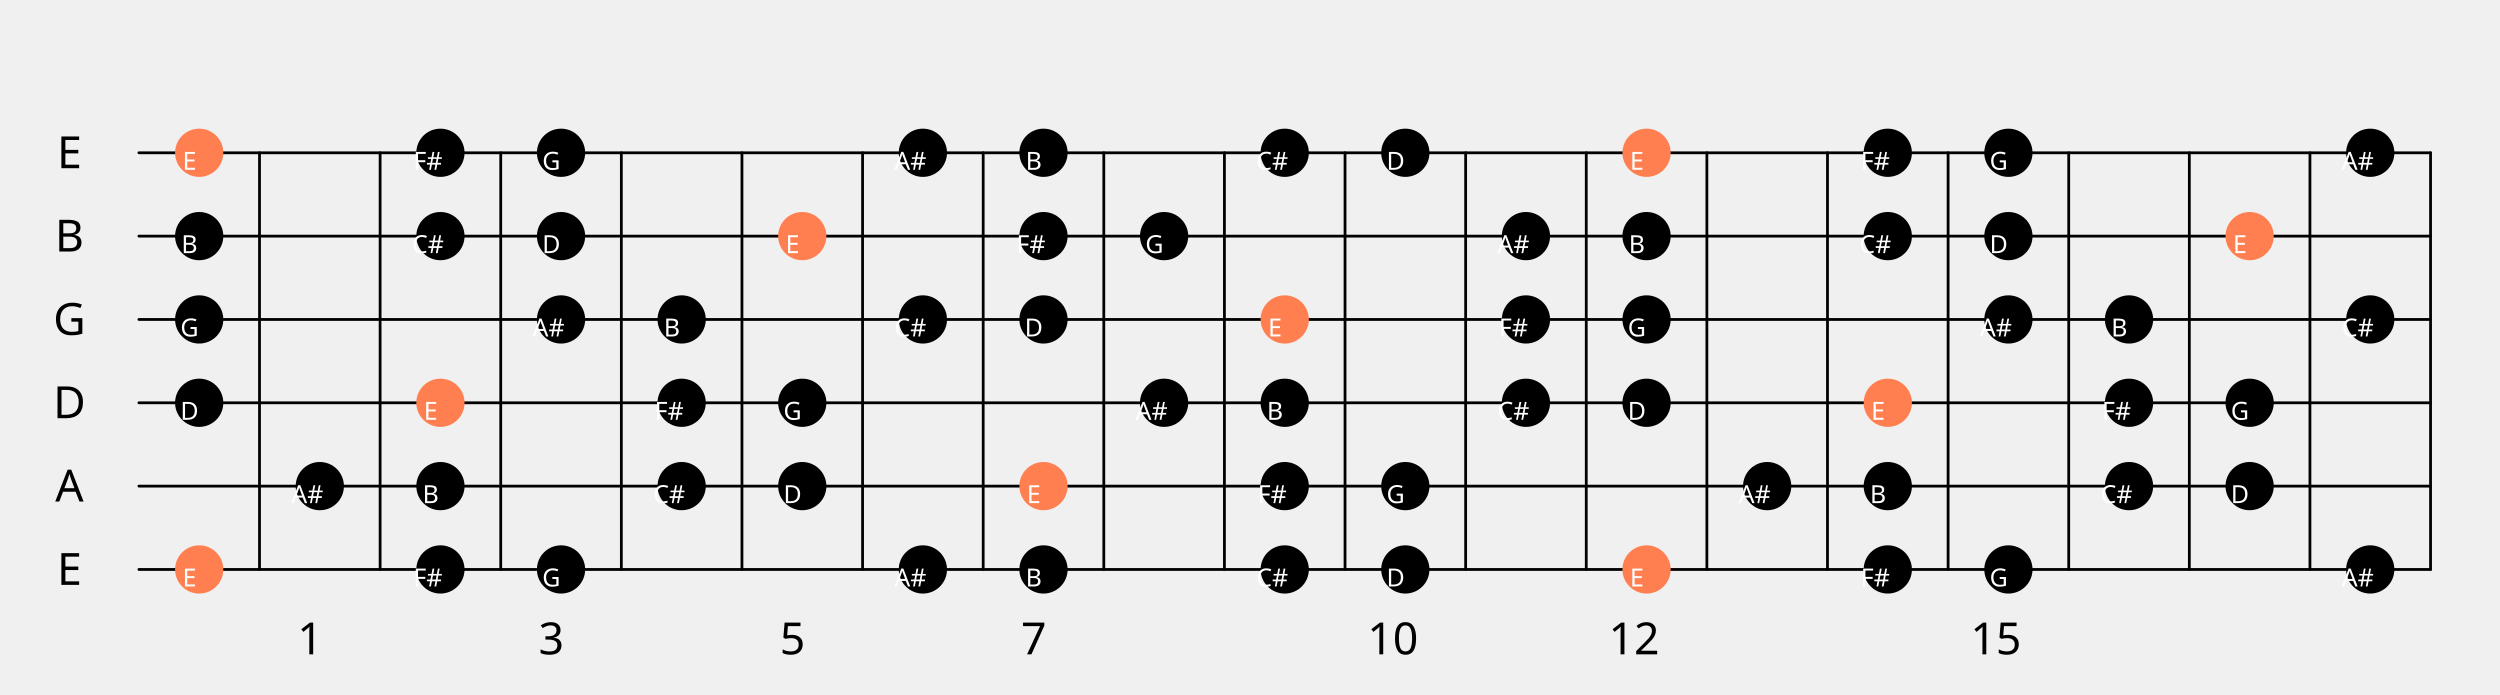
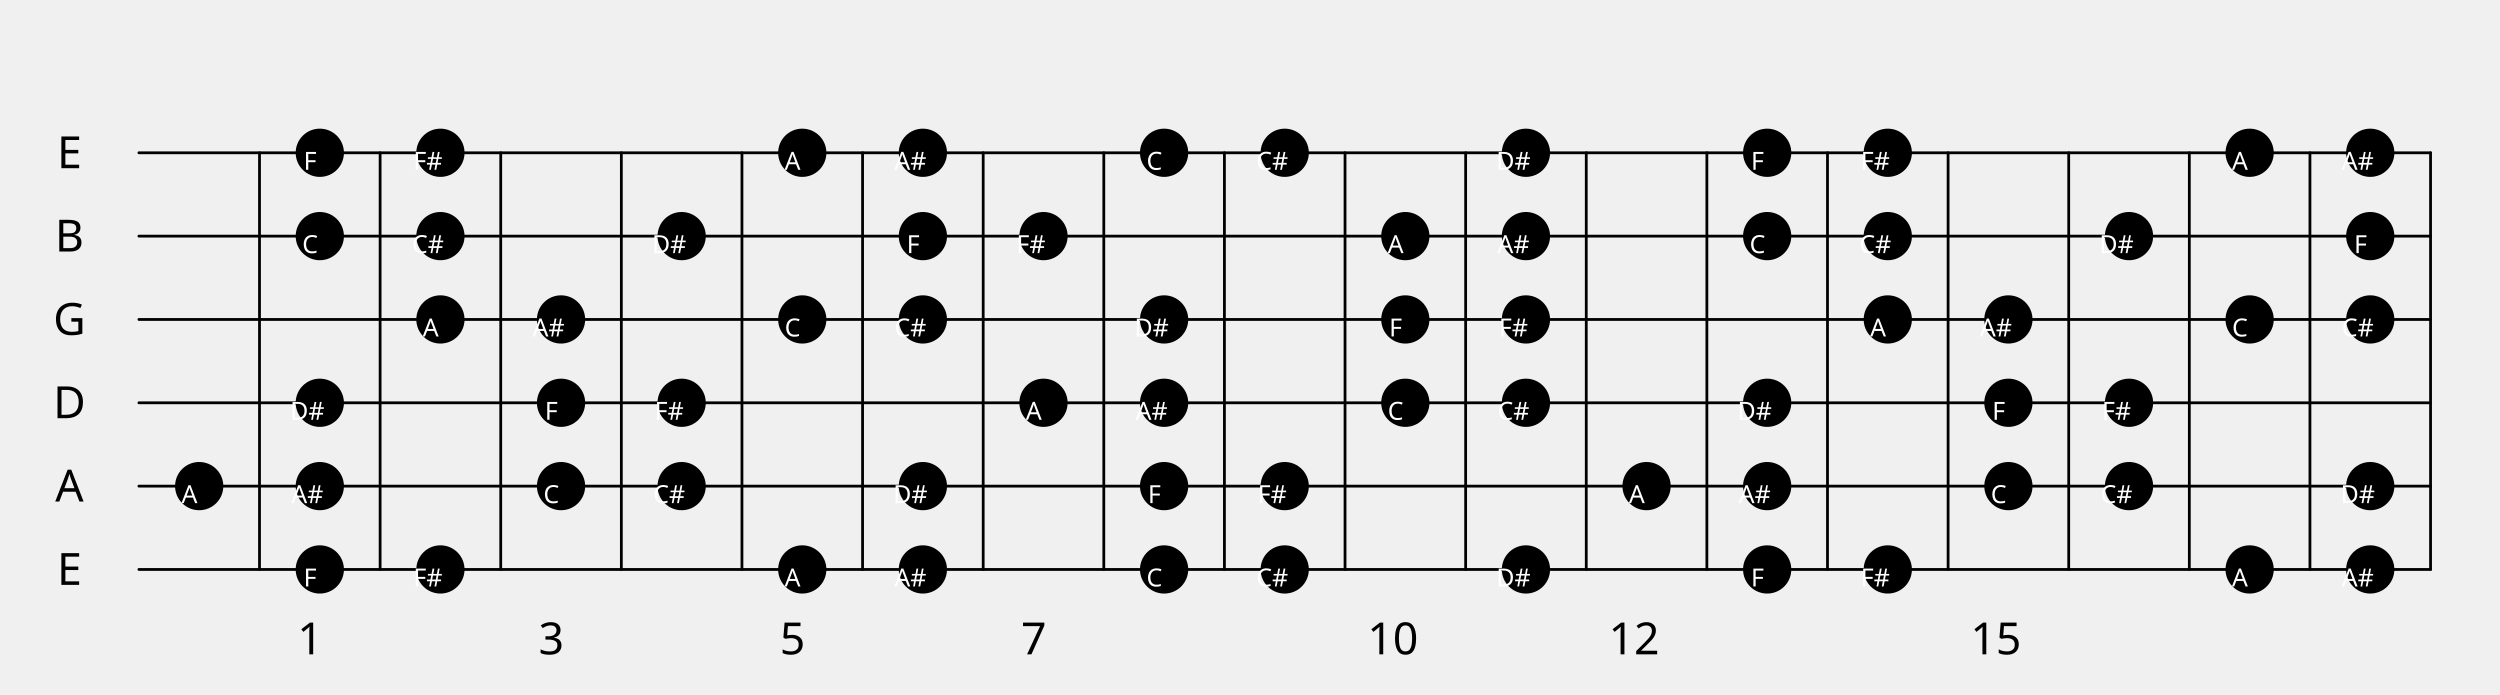
<svg xmlns="http://www.w3.org/2000/svg" class="chord-chart" font-size="16" height="250" preserveAspectRatio="xMidYMid mee    t" style="background: white;" viewBox="0 0 900 250" width="900">
  <g class="grid" style="background: white; stroke: black; stroke-linecap: round;">
    <path class="grid" d="M50,55 h825,0 M50,85 h825,0 M50,115 h825,0 M50,145 h825,0 M50,175 h825,0 M50,205 h825,0" />
    <path class="grid" d="M93.421,55 v150,0 M136.842,55 v150,0 M180.263,55 v150,0 M223.684,55 v150,0 M267.105,55 v150,0 M310.526,55 v150,0 M353.947,55 v150,0 M397.368,55 v150,0 M440.789,55 v150,0 M484.211,55 v150,0 M527.632,55 v150,0 M571.053,55 v150,0 M614.474,55 v150,0 M657.895,55 v150,0 M701.316,55 v150,0 M744.737,55 v150,0 M788.158,55 v150,0 M831.579,55 v150,0 M875,55 v150,0" />
  </g>
  <g class="text" style="font-family: Verdana; fill: black" text-anchor="middle">
    <text class="header" dominant-baseline="middle" style="font-family: Verdana; fill: black" x="111.632" y="230">
1
</text>
    <text class="header" dominant-baseline="middle" style="font-family: Verdana; fill: black" x="198.474" y="230">
3
</text>
    <text class="header" dominant-baseline="middle" style="font-family: Verdana; fill: black" x="285.316" y="230">
5
</text>
    <text class="header" dominant-baseline="middle" style="font-family: Verdana; fill: black" x="372.158" y="230">
7
</text>
    <text class="header" dominant-baseline="middle" dx="-1" style="font-family: Verdana; fill: black" x="502.421" y="230">
10
</text>
    <text class="header" dominant-baseline="middle" dx="-1" style="font-family: Verdana; fill: black" x="589.263" y="230">
12
</text>
    <text class="header" dominant-baseline="middle" dx="-1" style="font-family: Verdana; fill: black" x="719.526" y="230">
15
</text>
  </g>
-   <g class="circle_tonic" fill="coral">
-     <circle cx="71.711" cy="205" r="8.684" />
-     <circle cx="592.763" cy="205" r="8.684" />
-     <circle cx="375.658" cy="175" r="8.684" />
-     <circle cx="158.553" cy="145" r="8.684" />
-     <circle cx="679.605" cy="145" r="8.684" />
-     <circle cx="462.5" cy="115" r="8.684" />
-     <circle cx="288.816" cy="85" r="8.684" />
-     <circle cx="809.868" cy="85" r="8.684" />
-     <circle cx="71.711" cy="55" r="8.684" />
-     <circle cx="592.763" cy="55" r="8.684" />
-   </g>
+   <g class="circle_tonic" fill="coral" />
  <g class="circle_in_scale" fill="black">
+     <circle cx="115.132" cy="205" r="8.684" />
    <circle cx="158.553" cy="205" r="8.684" />
-     <circle cx="201.974" cy="205" r="8.684" />
+     <circle cx="288.816" cy="205" r="8.684" />
    <circle cx="332.237" cy="205" r="8.684" />
-     <circle cx="375.658" cy="205" r="8.684" />
+     <circle cx="419.079" cy="205" r="8.684" />
    <circle cx="462.5" cy="205" r="8.684" />
-     <circle cx="505.921" cy="205" r="8.684" />
+     <circle cx="549.342" cy="205" r="8.684" />
+     <circle cx="636.184" cy="205" r="8.684" />
    <circle cx="679.605" cy="205" r="8.684" />
-     <circle cx="723.026" cy="205" r="8.684" />
+     <circle cx="809.868" cy="205" r="8.684" />
    <circle cx="853.289" cy="205" r="8.684" />
+     <circle cx="71.711" cy="175" r="8.684" />
    <circle cx="115.132" cy="175" r="8.684" />
-     <circle cx="158.553" cy="175" r="8.684" />
+     <circle cx="201.974" cy="175" r="8.684" />
    <circle cx="245.395" cy="175" r="8.684" />
-     <circle cx="288.816" cy="175" r="8.684" />
+     <circle cx="332.237" cy="175" r="8.684" />
+     <circle cx="419.079" cy="175" r="8.684" />
    <circle cx="462.5" cy="175" r="8.684" />
-     <circle cx="505.921" cy="175" r="8.684" />
+     <circle cx="592.763" cy="175" r="8.684" />
    <circle cx="636.184" cy="175" r="8.684" />
-     <circle cx="679.605" cy="175" r="8.684" />
+     <circle cx="723.026" cy="175" r="8.684" />
    <circle cx="766.447" cy="175" r="8.684" />
-     <circle cx="809.868" cy="175" r="8.684" />
-     <circle cx="71.711" cy="145" r="8.684" />
+     <circle cx="853.289" cy="175" r="8.684" />
+     <circle cx="115.132" cy="145" r="8.684" />
+     <circle cx="201.974" cy="145" r="8.684" />
    <circle cx="245.395" cy="145" r="8.684" />
-     <circle cx="288.816" cy="145" r="8.684" />
+     <circle cx="375.658" cy="145" r="8.684" />
    <circle cx="419.079" cy="145" r="8.684" />
-     <circle cx="462.5" cy="145" r="8.684" />
+     <circle cx="505.921" cy="145" r="8.684" />
    <circle cx="549.342" cy="145" r="8.684" />
-     <circle cx="592.763" cy="145" r="8.684" />
+     <circle cx="636.184" cy="145" r="8.684" />
+     <circle cx="723.026" cy="145" r="8.684" />
    <circle cx="766.447" cy="145" r="8.684" />
-     <circle cx="809.868" cy="145" r="8.684" />
-     <circle cx="71.711" cy="115" r="8.684" />
+     <circle cx="158.553" cy="115" r="8.684" />
    <circle cx="201.974" cy="115" r="8.684" />
-     <circle cx="245.395" cy="115" r="8.684" />
+     <circle cx="288.816" cy="115" r="8.684" />
    <circle cx="332.237" cy="115" r="8.684" />
-     <circle cx="375.658" cy="115" r="8.684" />
+     <circle cx="419.079" cy="115" r="8.684" />
+     <circle cx="505.921" cy="115" r="8.684" />
    <circle cx="549.342" cy="115" r="8.684" />
-     <circle cx="592.763" cy="115" r="8.684" />
+     <circle cx="679.605" cy="115" r="8.684" />
    <circle cx="723.026" cy="115" r="8.684" />
-     <circle cx="766.447" cy="115" r="8.684" />
+     <circle cx="809.868" cy="115" r="8.684" />
    <circle cx="853.289" cy="115" r="8.684" />
-     <circle cx="71.711" cy="85" r="8.684" />
+     <circle cx="115.132" cy="85" r="8.684" />
    <circle cx="158.553" cy="85" r="8.684" />
-     <circle cx="201.974" cy="85" r="8.684" />
+     <circle cx="245.395" cy="85" r="8.684" />
+     <circle cx="332.237" cy="85" r="8.684" />
    <circle cx="375.658" cy="85" r="8.684" />
-     <circle cx="419.079" cy="85" r="8.684" />
+     <circle cx="505.921" cy="85" r="8.684" />
    <circle cx="549.342" cy="85" r="8.684" />
-     <circle cx="592.763" cy="85" r="8.684" />
+     <circle cx="636.184" cy="85" r="8.684" />
    <circle cx="679.605" cy="85" r="8.684" />
-     <circle cx="723.026" cy="85" r="8.684" />
+     <circle cx="766.447" cy="85" r="8.684" />
+     <circle cx="853.289" cy="85" r="8.684" />
+     <circle cx="115.132" cy="55" r="8.684" />
    <circle cx="158.553" cy="55" r="8.684" />
-     <circle cx="201.974" cy="55" r="8.684" />
+     <circle cx="288.816" cy="55" r="8.684" />
    <circle cx="332.237" cy="55" r="8.684" />
-     <circle cx="375.658" cy="55" r="8.684" />
+     <circle cx="419.079" cy="55" r="8.684" />
    <circle cx="462.5" cy="55" r="8.684" />
-     <circle cx="505.921" cy="55" r="8.684" />
+     <circle cx="549.342" cy="55" r="8.684" />
+     <circle cx="636.184" cy="55" r="8.684" />
    <circle cx="679.605" cy="55" r="8.684" />
-     <circle cx="723.026" cy="55" r="8.684" />
+     <circle cx="809.868" cy="55" r="8.684" />
    <circle cx="853.289" cy="55" r="8.684" />
  </g>
  <g class="text_circle" fill="white" font-size="9" style="font-family: Verdana;" text-anchor="middle">
-     <text dominant-baseline="middle" style="font-family: Verdana; fill: white" x="68.211" y="208">
- E
+     <text dominant-baseline="middle" style="font-family: Verdana; fill: white" x="111.632" y="208">
+ F
</text>
    <text dominant-baseline="middle" dx="-1" style="font-family: Verdana; fill: white" x="155.053" y="208">
F#
</text>
-     <text dominant-baseline="middle" style="font-family: Verdana; fill: white" x="198.474" y="208">
- G
+     <text dominant-baseline="middle" style="font-family: Verdana; fill: white" x="285.316" y="208">
+ A
</text>
    <text dominant-baseline="middle" dx="-1" style="font-family: Verdana; fill: white" x="328.737" y="208">
A#
</text>
-     <text dominant-baseline="middle" style="font-family: Verdana; fill: white" x="372.158" y="208">
- B
+     <text dominant-baseline="middle" style="font-family: Verdana; fill: white" x="415.579" y="208">
+ C
</text>
    <text dominant-baseline="middle" dx="-1" style="font-family: Verdana; fill: white" x="459" y="208">
C#
</text>
-     <text dominant-baseline="middle" style="font-family: Verdana; fill: white" x="502.421" y="208">
- D
- </text>
-     <text dominant-baseline="middle" style="font-family: Verdana; fill: white" x="589.263" y="208">
- E
+     <text dominant-baseline="middle" dx="-1" style="font-family: Verdana; fill: white" x="545.842" y="208">
+ D#
+ </text>
+     <text dominant-baseline="middle" style="font-family: Verdana; fill: white" x="632.684" y="208">
+ F
</text>
    <text dominant-baseline="middle" dx="-1" style="font-family: Verdana; fill: white" x="676.105" y="208">
F#
</text>
-     <text dominant-baseline="middle" style="font-family: Verdana; fill: white" x="719.526" y="208">
- G
+     <text dominant-baseline="middle" style="font-family: Verdana; fill: white" x="806.368" y="208">
+ A
</text>
    <text dominant-baseline="middle" dx="-1" style="font-family: Verdana; fill: white" x="849.789" y="208">
A#
</text>
+     <text dominant-baseline="middle" style="font-family: Verdana; fill: white" x="68.211" y="178">
+ A
+ </text>
    <text dominant-baseline="middle" dx="-1" style="font-family: Verdana; fill: white" x="111.632" y="178">
A#
</text>
-     <text dominant-baseline="middle" style="font-family: Verdana; fill: white" x="155.053" y="178">
- B
+     <text dominant-baseline="middle" style="font-family: Verdana; fill: white" x="198.474" y="178">
+ C
</text>
    <text dominant-baseline="middle" dx="-1" style="font-family: Verdana; fill: white" x="241.895" y="178">
C#
</text>
-     <text dominant-baseline="middle" style="font-family: Verdana; fill: white" x="285.316" y="178">
- D
- </text>
-     <text dominant-baseline="middle" style="font-family: Verdana; fill: white" x="372.158" y="178">
- E
+     <text dominant-baseline="middle" dx="-1" style="font-family: Verdana; fill: white" x="328.737" y="178">
+ D#
+ </text>
+     <text dominant-baseline="middle" style="font-family: Verdana; fill: white" x="415.579" y="178">
+ F
</text>
    <text dominant-baseline="middle" dx="-1" style="font-family: Verdana; fill: white" x="459" y="178">
F#
</text>
-     <text dominant-baseline="middle" style="font-family: Verdana; fill: white" x="502.421" y="178">
- G
+     <text dominant-baseline="middle" style="font-family: Verdana; fill: white" x="589.263" y="178">
+ A
</text>
    <text dominant-baseline="middle" dx="-1" style="font-family: Verdana; fill: white" x="632.684" y="178">
A#
</text>
-     <text dominant-baseline="middle" style="font-family: Verdana; fill: white" x="676.105" y="178">
- B
+     <text dominant-baseline="middle" style="font-family: Verdana; fill: white" x="719.526" y="178">
+ C
</text>
    <text dominant-baseline="middle" dx="-1" style="font-family: Verdana; fill: white" x="762.947" y="178">
C#
</text>
-     <text dominant-baseline="middle" style="font-family: Verdana; fill: white" x="806.368" y="178">
- D
- </text>
-     <text dominant-baseline="middle" style="font-family: Verdana; fill: white" x="68.211" y="148">
- D
- </text>
-     <text dominant-baseline="middle" style="font-family: Verdana; fill: white" x="155.053" y="148">
- E
+     <text dominant-baseline="middle" dx="-1" style="font-family: Verdana; fill: white" x="849.789" y="178">
+ D#
+ </text>
+     <text dominant-baseline="middle" dx="-1" style="font-family: Verdana; fill: white" x="111.632" y="148">
+ D#
+ </text>
+     <text dominant-baseline="middle" style="font-family: Verdana; fill: white" x="198.474" y="148">
+ F
</text>
    <text dominant-baseline="middle" dx="-1" style="font-family: Verdana; fill: white" x="241.895" y="148">
F#
</text>
-     <text dominant-baseline="middle" style="font-family: Verdana; fill: white" x="285.316" y="148">
- G
+     <text dominant-baseline="middle" style="font-family: Verdana; fill: white" x="372.158" y="148">
+ A
</text>
    <text dominant-baseline="middle" dx="-1" style="font-family: Verdana; fill: white" x="415.579" y="148">
A#
</text>
-     <text dominant-baseline="middle" style="font-family: Verdana; fill: white" x="459" y="148">
- B
+     <text dominant-baseline="middle" style="font-family: Verdana; fill: white" x="502.421" y="148">
+ C
</text>
    <text dominant-baseline="middle" dx="-1" style="font-family: Verdana; fill: white" x="545.842" y="148">
C#
</text>
-     <text dominant-baseline="middle" style="font-family: Verdana; fill: white" x="589.263" y="148">
- D
- </text>
-     <text dominant-baseline="middle" style="font-family: Verdana; fill: white" x="676.105" y="148">
- E
+     <text dominant-baseline="middle" dx="-1" style="font-family: Verdana; fill: white" x="632.684" y="148">
+ D#
+ </text>
+     <text dominant-baseline="middle" style="font-family: Verdana; fill: white" x="719.526" y="148">
+ F
</text>
    <text dominant-baseline="middle" dx="-1" style="font-family: Verdana; fill: white" x="762.947" y="148">
F#
</text>
-     <text dominant-baseline="middle" style="font-family: Verdana; fill: white" x="806.368" y="148">
- G
- </text>
-     <text dominant-baseline="middle" style="font-family: Verdana; fill: white" x="68.211" y="118">
- G
+     <text dominant-baseline="middle" style="font-family: Verdana; fill: white" x="155.053" y="118">
+ A
</text>
    <text dominant-baseline="middle" dx="-1" style="font-family: Verdana; fill: white" x="198.474" y="118">
A#
</text>
-     <text dominant-baseline="middle" style="font-family: Verdana; fill: white" x="241.895" y="118">
- B
+     <text dominant-baseline="middle" style="font-family: Verdana; fill: white" x="285.316" y="118">
+ C
</text>
    <text dominant-baseline="middle" dx="-1" style="font-family: Verdana; fill: white" x="328.737" y="118">
C#
</text>
-     <text dominant-baseline="middle" style="font-family: Verdana; fill: white" x="372.158" y="118">
- D
- </text>
-     <text dominant-baseline="middle" style="font-family: Verdana; fill: white" x="459" y="118">
- E
+     <text dominant-baseline="middle" dx="-1" style="font-family: Verdana; fill: white" x="415.579" y="118">
+ D#
+ </text>
+     <text dominant-baseline="middle" style="font-family: Verdana; fill: white" x="502.421" y="118">
+ F
</text>
    <text dominant-baseline="middle" dx="-1" style="font-family: Verdana; fill: white" x="545.842" y="118">
F#
</text>
-     <text dominant-baseline="middle" style="font-family: Verdana; fill: white" x="589.263" y="118">
- G
+     <text dominant-baseline="middle" style="font-family: Verdana; fill: white" x="676.105" y="118">
+ A
</text>
    <text dominant-baseline="middle" dx="-1" style="font-family: Verdana; fill: white" x="719.526" y="118">
A#
</text>
-     <text dominant-baseline="middle" style="font-family: Verdana; fill: white" x="762.947" y="118">
- B
+     <text dominant-baseline="middle" style="font-family: Verdana; fill: white" x="806.368" y="118">
+ C
</text>
    <text dominant-baseline="middle" dx="-1" style="font-family: Verdana; fill: white" x="849.789" y="118">
C#
</text>
-     <text dominant-baseline="middle" style="font-family: Verdana; fill: white" x="68.211" y="88">
- B
+     <text dominant-baseline="middle" style="font-family: Verdana; fill: white" x="111.632" y="88">
+ C
</text>
    <text dominant-baseline="middle" dx="-1" style="font-family: Verdana; fill: white" x="155.053" y="88">
C#
</text>
-     <text dominant-baseline="middle" style="font-family: Verdana; fill: white" x="198.474" y="88">
- D
- </text>
-     <text dominant-baseline="middle" style="font-family: Verdana; fill: white" x="285.316" y="88">
- E
+     <text dominant-baseline="middle" dx="-1" style="font-family: Verdana; fill: white" x="241.895" y="88">
+ D#
+ </text>
+     <text dominant-baseline="middle" style="font-family: Verdana; fill: white" x="328.737" y="88">
+ F
</text>
    <text dominant-baseline="middle" dx="-1" style="font-family: Verdana; fill: white" x="372.158" y="88">
F#
</text>
-     <text dominant-baseline="middle" style="font-family: Verdana; fill: white" x="415.579" y="88">
- G
+     <text dominant-baseline="middle" style="font-family: Verdana; fill: white" x="502.421" y="88">
+ A
</text>
    <text dominant-baseline="middle" dx="-1" style="font-family: Verdana; fill: white" x="545.842" y="88">
A#
</text>
-     <text dominant-baseline="middle" style="font-family: Verdana; fill: white" x="589.263" y="88">
- B
+     <text dominant-baseline="middle" style="font-family: Verdana; fill: white" x="632.684" y="88">
+ C
</text>
    <text dominant-baseline="middle" dx="-1" style="font-family: Verdana; fill: white" x="676.105" y="88">
C#
</text>
-     <text dominant-baseline="middle" style="font-family: Verdana; fill: white" x="719.526" y="88">
- D
- </text>
-     <text dominant-baseline="middle" style="font-family: Verdana; fill: white" x="806.368" y="88">
- E
- </text>
-     <text dominant-baseline="middle" style="font-family: Verdana; fill: white" x="68.211" y="58">
- E
+     <text dominant-baseline="middle" dx="-1" style="font-family: Verdana; fill: white" x="762.947" y="88">
+ D#
+ </text>
+     <text dominant-baseline="middle" style="font-family: Verdana; fill: white" x="849.789" y="88">
+ F
+ </text>
+     <text dominant-baseline="middle" style="font-family: Verdana; fill: white" x="111.632" y="58">
+ F
</text>
    <text dominant-baseline="middle" dx="-1" style="font-family: Verdana; fill: white" x="155.053" y="58">
F#
</text>
-     <text dominant-baseline="middle" style="font-family: Verdana; fill: white" x="198.474" y="58">
- G
+     <text dominant-baseline="middle" style="font-family: Verdana; fill: white" x="285.316" y="58">
+ A
</text>
    <text dominant-baseline="middle" dx="-1" style="font-family: Verdana; fill: white" x="328.737" y="58">
A#
</text>
-     <text dominant-baseline="middle" style="font-family: Verdana; fill: white" x="372.158" y="58">
- B
+     <text dominant-baseline="middle" style="font-family: Verdana; fill: white" x="415.579" y="58">
+ C
</text>
    <text dominant-baseline="middle" dx="-1" style="font-family: Verdana; fill: white" x="459" y="58">
C#
</text>
-     <text dominant-baseline="middle" style="font-family: Verdana; fill: white" x="502.421" y="58">
- D
- </text>
-     <text dominant-baseline="middle" style="font-family: Verdana; fill: white" x="589.263" y="58">
- E
+     <text dominant-baseline="middle" dx="-1" style="font-family: Verdana; fill: white" x="545.842" y="58">
+ D#
+ </text>
+     <text dominant-baseline="middle" style="font-family: Verdana; fill: white" x="632.684" y="58">
+ F
</text>
    <text dominant-baseline="middle" dx="-1" style="font-family: Verdana; fill: white" x="676.105" y="58">
F#
</text>
-     <text dominant-baseline="middle" style="font-family: Verdana; fill: white" x="719.526" y="58">
- G
+     <text dominant-baseline="middle" style="font-family: Verdana; fill: white" x="806.368" y="58">
+ A
</text>
    <text dominant-baseline="middle" dx="-1" style="font-family: Verdana; fill: white" x="849.789" y="58">
A#
</text>
  </g>
  <g class="text_circle" style="font-family: Verdana; fill: black;" text-anchor="middle">
    <text dominant-baseline="middle" style="font-family: Verdana; fill: black;" x="25" y="205">
E
</text>
    <text dominant-baseline="middle" style="font-family: Verdana; fill: black;" x="25" y="175">
A
</text>
    <text dominant-baseline="middle" style="font-family: Verdana; fill: black;" x="25" y="145">
D
</text>
    <text dominant-baseline="middle" style="font-family: Verdana; fill: black;" x="25" y="115">
G
</text>
    <text dominant-baseline="middle" style="font-family: Verdana; fill: black;" x="25" y="85">
B
</text>
    <text dominant-baseline="middle" style="font-family: Verdana; fill: black;" x="25" y="55">
E
</text>
  </g>
</svg>
